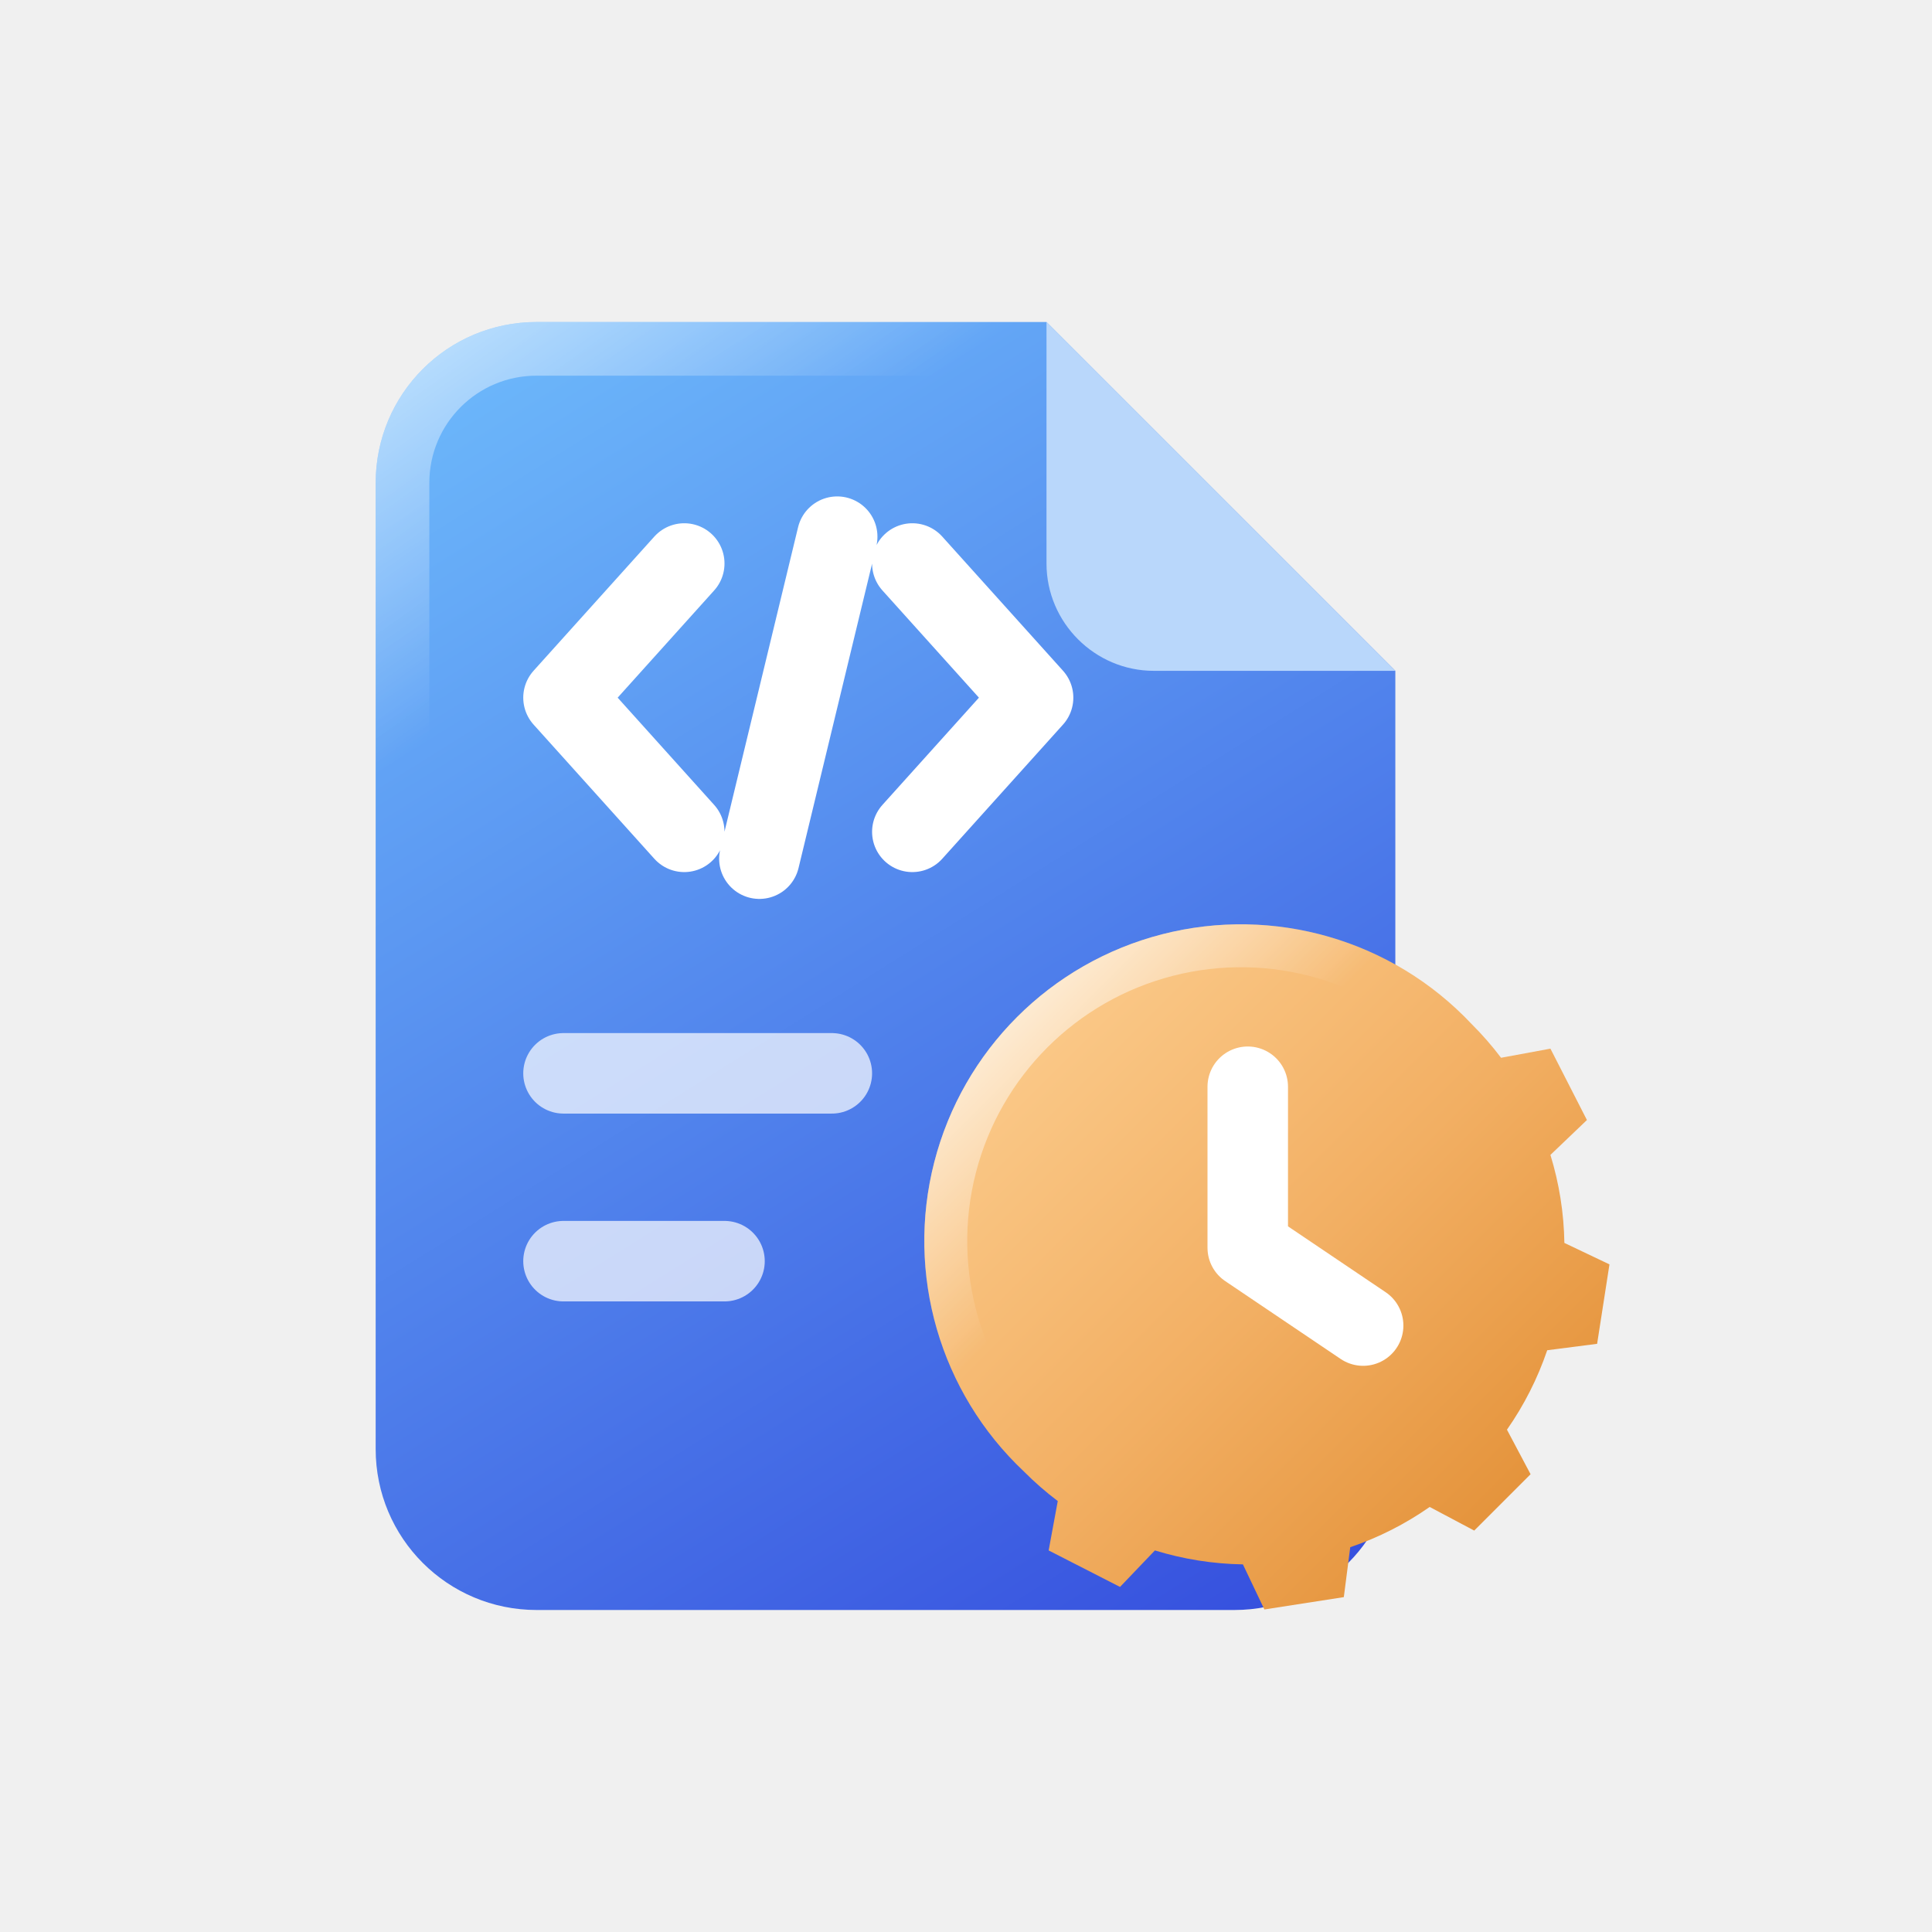
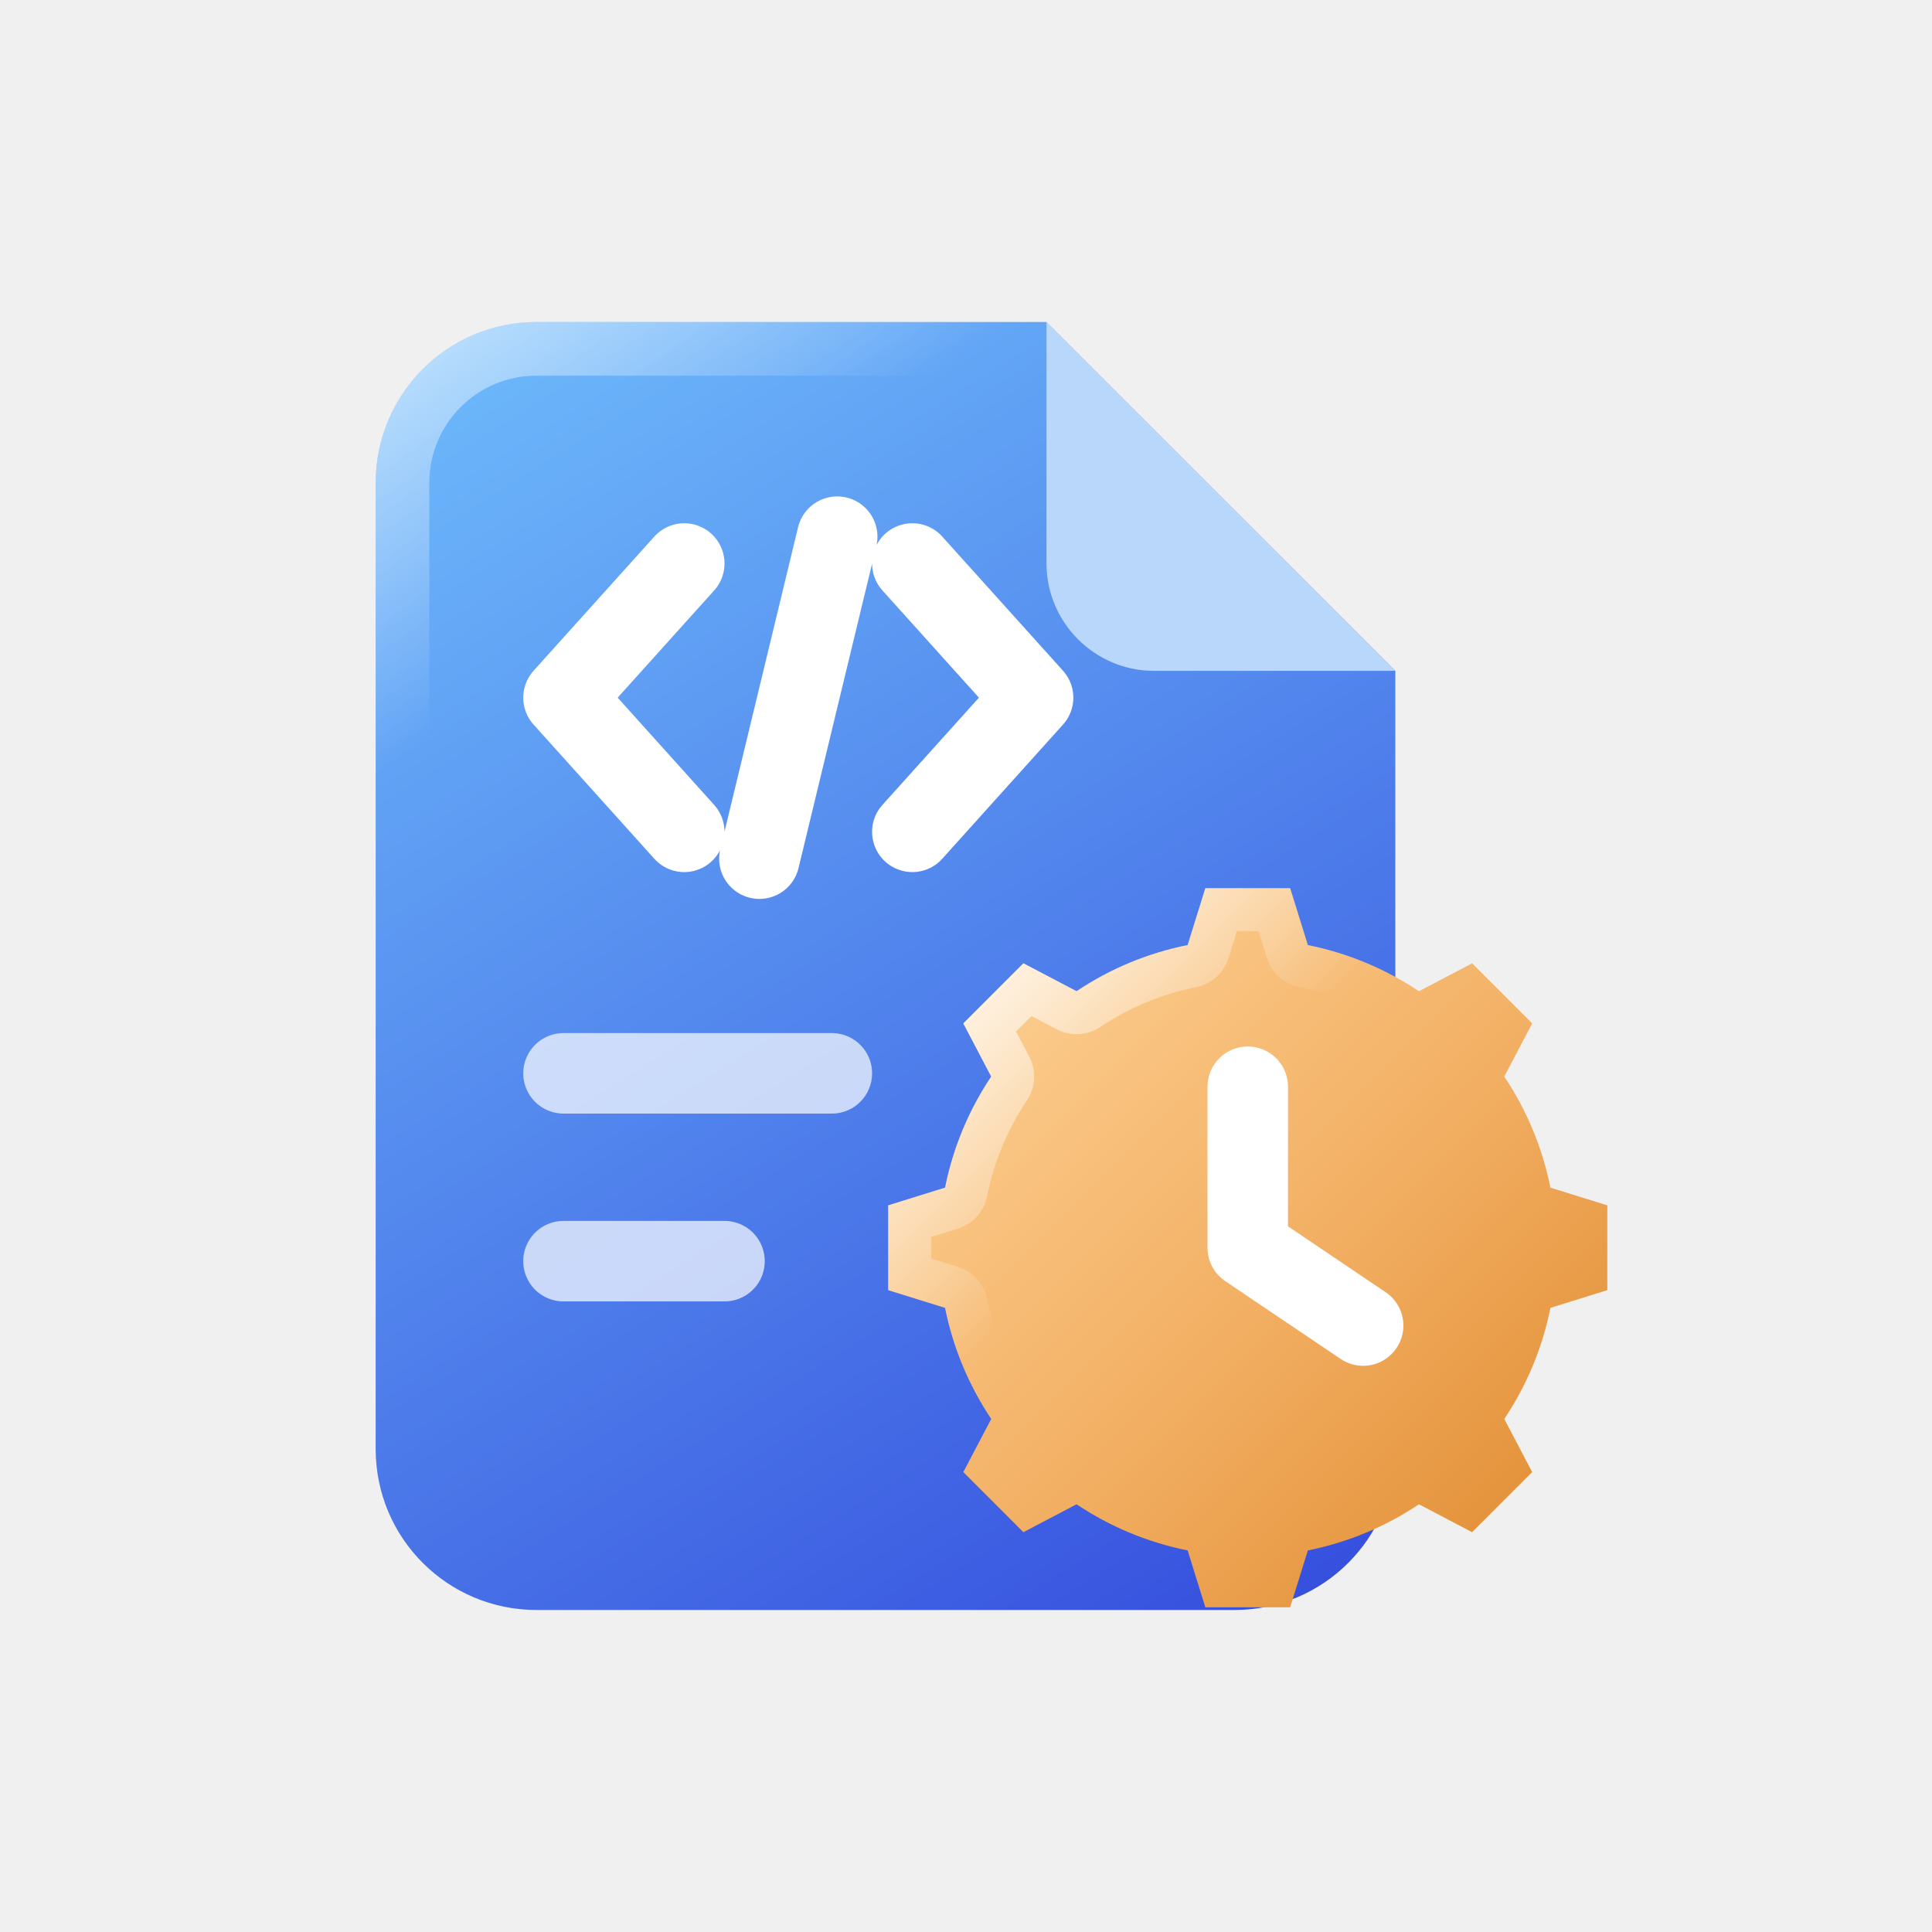
<svg xmlns="http://www.w3.org/2000/svg" width="36" height="36" viewBox="0 0 36 36" fill="none">
  <path d="M10 6H19.5L26 12.5V27C26 28.66 24.66 30 23 30H10C8.34 30 7 28.66 7 27V9C7 7.34 8.34 6 10 6Z" fill="url(#automations-page)" />
  <clipPath id="automations-page-clip">
    <path d="M10 6H19.5L26 12.5V27C26 28.66 24.66 30 23 30H10C8.34 30 7 28.66 7 27V9C7 7.34 8.34 6 10 6Z" />
  </clipPath>
  <path d="M10 6H19.5L26 12.5V27C26 28.66 24.66 30 23 30H10C8.34 30 7 28.66 7 27V9C7 7.34 8.34 6 10 6Z" stroke="url(#automations-page-rim)" stroke-width="2" clip-path="url(#automations-page-clip)" />
  <path d="M19.5 6V10.5C19.5 11.6 20.4 12.5 21.5 12.5H26Z" fill="#B9D7FB" />
  <path d="M12.75 10.5L10.5 13L12.75 15.5M17 10.5L19.25 13L17 15.5M15.6 10L14.15 16" stroke="#FFFFFF" stroke-width="1.5" stroke-linecap="round" stroke-linejoin="round" />
  <path d="M10.5 20H15.5M10.5 23.5H13.5" stroke="#FFFFFF" stroke-opacity="0.7" stroke-width="1.5" stroke-linecap="round" />
-   <path d="M27.42 19.08A5.90 5.90 0 0 1 27.97 19.71L28.89 19.54L29.57 20.87L28.89 21.52A5.90 5.90 0 0 1 29.15 23.16L29.99 23.56L29.76 25.04L28.83 25.16A5.90 5.90 0 0 1 28.08 26.64L28.52 27.47L27.47 28.52L26.64 28.08A5.90 5.90 0 0 1 25.16 28.83L25.04 29.76L23.56 29.99L23.16 29.15A5.90 5.90 0 0 1 21.52 28.89L20.87 29.57L19.54 28.89L19.71 27.97A5.90 5.90 0 0 1 19.08 27.42A5.90 5.90 0 1 1 27.42 19.08 Z" fill="url(#automations-clock)" />
+   <path d="M22.13 17.61L22.46 16.55L24.04 16.55L24.37 17.61A5.75 5.75 0 0 1 26.44 18.47L27.43 17.95L28.55 19.07L28.03 20.06A5.75 5.75 0 0 1 28.89 22.13L29.95 22.46L29.95 24.04L28.89 24.37A5.75 5.75 0 0 1 28.03 26.44L28.55 27.43L27.43 28.55L26.44 28.03A5.75 5.75 0 0 1 24.37 28.89L24.04 29.95L22.46 29.95L22.13 28.89A5.75 5.75 0 0 1 20.06 28.03L19.07 28.55L17.95 27.43L18.47 26.44A5.75 5.75 0 0 1 17.61 24.37L16.55 24.04L16.55 22.46L17.61 22.13A5.75 5.75 0 0 1 18.47 20.06L17.95 19.07L19.07 17.95L20.06 18.47A5.75 5.75 0 0 1 22.13 17.61 Z" fill="url(#automations-clock)" />
  <clipPath id="automations-clock-clip">
-     <path d="M27.42 19.08A5.90 5.90 0 0 1 27.97 19.71L28.89 19.54L29.57 20.87L28.89 21.52A5.90 5.90 0 0 1 29.15 23.16L29.99 23.56L29.76 25.04L28.83 25.16A5.90 5.90 0 0 1 28.08 26.64L28.52 27.47L27.47 28.52L26.64 28.08A5.90 5.90 0 0 1 25.16 28.83L25.04 29.76L23.56 29.99L23.16 29.15A5.90 5.90 0 0 1 21.52 28.89L20.87 29.57L19.54 28.89L19.71 27.97A5.90 5.90 0 0 1 19.08 27.42A5.90 5.90 0 1 1 27.42 19.08 Z" />
+     <path d="M22.13 17.61L22.46 16.55L24.04 16.55L24.37 17.61A5.75 5.75 0 0 1 26.44 18.47L27.43 17.95L28.55 19.07L28.03 20.06A5.75 5.75 0 0 1 28.89 22.13L29.95 22.46L29.95 24.04L28.89 24.37A5.75 5.75 0 0 1 28.03 26.44L28.55 27.43L27.43 28.55L26.44 28.03A5.75 5.75 0 0 1 24.37 28.89L24.04 29.95L22.46 29.95L22.13 28.89A5.75 5.75 0 0 1 20.06 28.03L19.07 28.55L17.95 27.43L18.47 26.44A5.75 5.75 0 0 1 17.61 24.37L16.55 24.04L16.55 22.46L17.61 22.13A5.75 5.75 0 0 1 18.47 20.06L17.95 19.07L19.07 17.95L20.06 18.47A5.75 5.75 0 0 1 22.13 17.61 Z" />
  </clipPath>
-   <path d="M27.42 19.08A5.90 5.90 0 0 1 27.97 19.71L28.89 19.54L29.57 20.87L28.89 21.52A5.90 5.90 0 0 1 29.15 23.16L29.99 23.56L29.76 25.04L28.83 25.16A5.90 5.90 0 0 1 28.08 26.64L28.52 27.47L27.47 28.52L26.64 28.08A5.90 5.90 0 0 1 25.16 28.83L25.04 29.76L23.56 29.99L23.16 29.15A5.90 5.90 0 0 1 21.52 28.89L20.87 29.57L19.54 28.89L19.71 27.97A5.90 5.90 0 0 1 19.08 27.42A5.90 5.90 0 1 1 27.42 19.08 Z" stroke="url(#automations-clock-rim)" stroke-width="1.6" stroke-linejoin="round" clip-path="url(#automations-clock-clip)" />
+   <path d="M22.13 17.61L22.46 16.55L24.04 16.55L24.37 17.61A5.75 5.75 0 0 1 26.44 18.47L27.43 17.95L28.55 19.07L28.03 20.06A5.75 5.75 0 0 1 28.89 22.13L29.95 22.46L29.95 24.04L28.89 24.37A5.75 5.75 0 0 1 28.03 26.44L28.55 27.43L27.43 28.55L26.44 28.03A5.75 5.75 0 0 1 24.37 28.89L24.04 29.95L22.46 29.95L22.13 28.89A5.75 5.75 0 0 1 20.06 28.03L19.07 28.55L17.95 27.43L18.47 26.44A5.75 5.75 0 0 1 17.61 24.37L16.55 24.04L16.55 22.46L17.61 22.13A5.75 5.75 0 0 1 18.47 20.06L17.95 19.07L19.07 17.95L20.06 18.47A5.75 5.75 0 0 1 22.13 17.61 Z" stroke="url(#automations-clock-rim)" stroke-width="1.6" stroke-linejoin="round" clip-path="url(#automations-clock-clip)" />
  <path d="M23.25 20.25V23.25L25.4 24.7" stroke="#FFFFFF" stroke-width="1.5" stroke-linecap="round" stroke-linejoin="round" />
  <defs>
    <linearGradient id="automations-page" x1="9" y1="6" x2="24" y2="30" gradientUnits="userSpaceOnUse">
      <stop stop-color="#6DB9FB" />
      <stop offset="1" stop-color="#3650DE" />
    </linearGradient>
    <linearGradient id="automations-page-rim" x1="7" y1="6" x2="17" y2="20" gradientUnits="userSpaceOnUse">
      <stop stop-color="#FFFFFF" stop-opacity="0.6" />
      <stop offset="0.4" stop-color="#FFFFFF" stop-opacity="0" />
    </linearGradient>
    <linearGradient id="automations-clock" x1="17" y1="17" x2="29.5" y2="29.5" gradientUnits="userSpaceOnUse">
      <stop stop-color="#FFD59A" />
      <stop offset="0.55" stop-color="#F2AF63" />
      <stop offset="1" stop-color="#E08A2E" />
    </linearGradient>
    <linearGradient id="automations-clock-rim" x1="17.4" y1="17.4" x2="27" y2="27" gradientUnits="userSpaceOnUse">
      <stop stop-color="#FFFFFF" stop-opacity="0.95" />
      <stop offset="0.45" stop-color="#FFFFFF" stop-opacity="0" />
    </linearGradient>
  </defs>
</svg>
